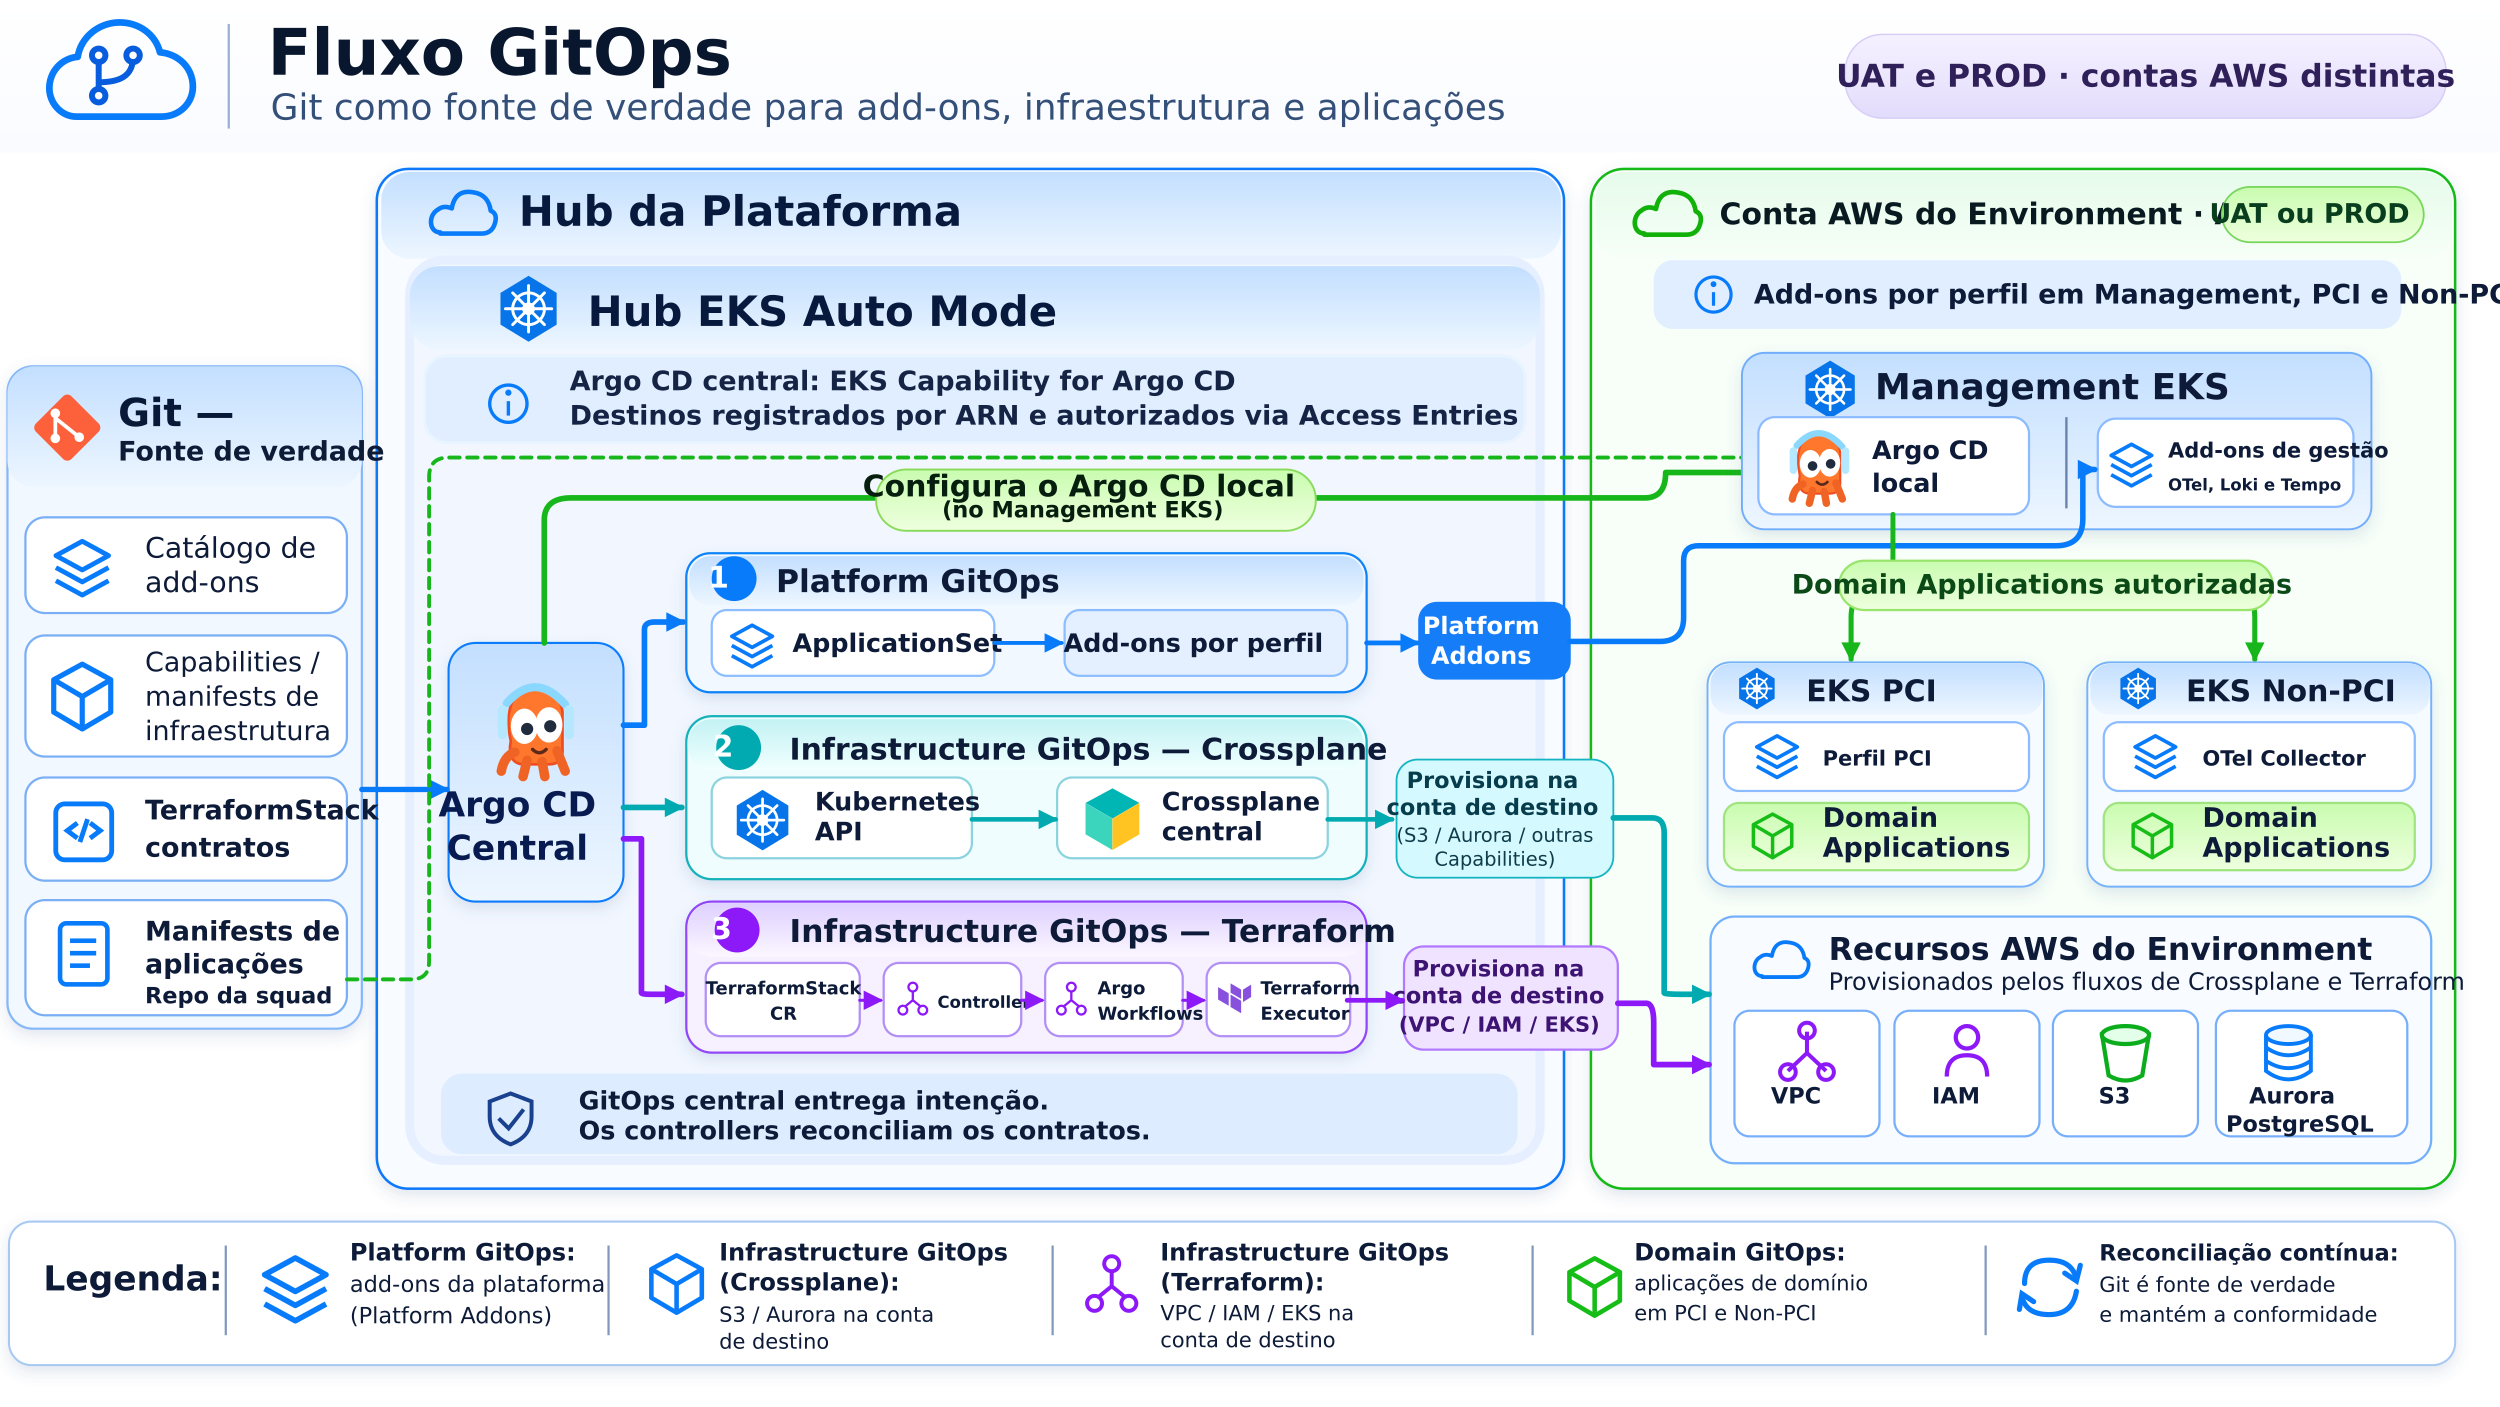
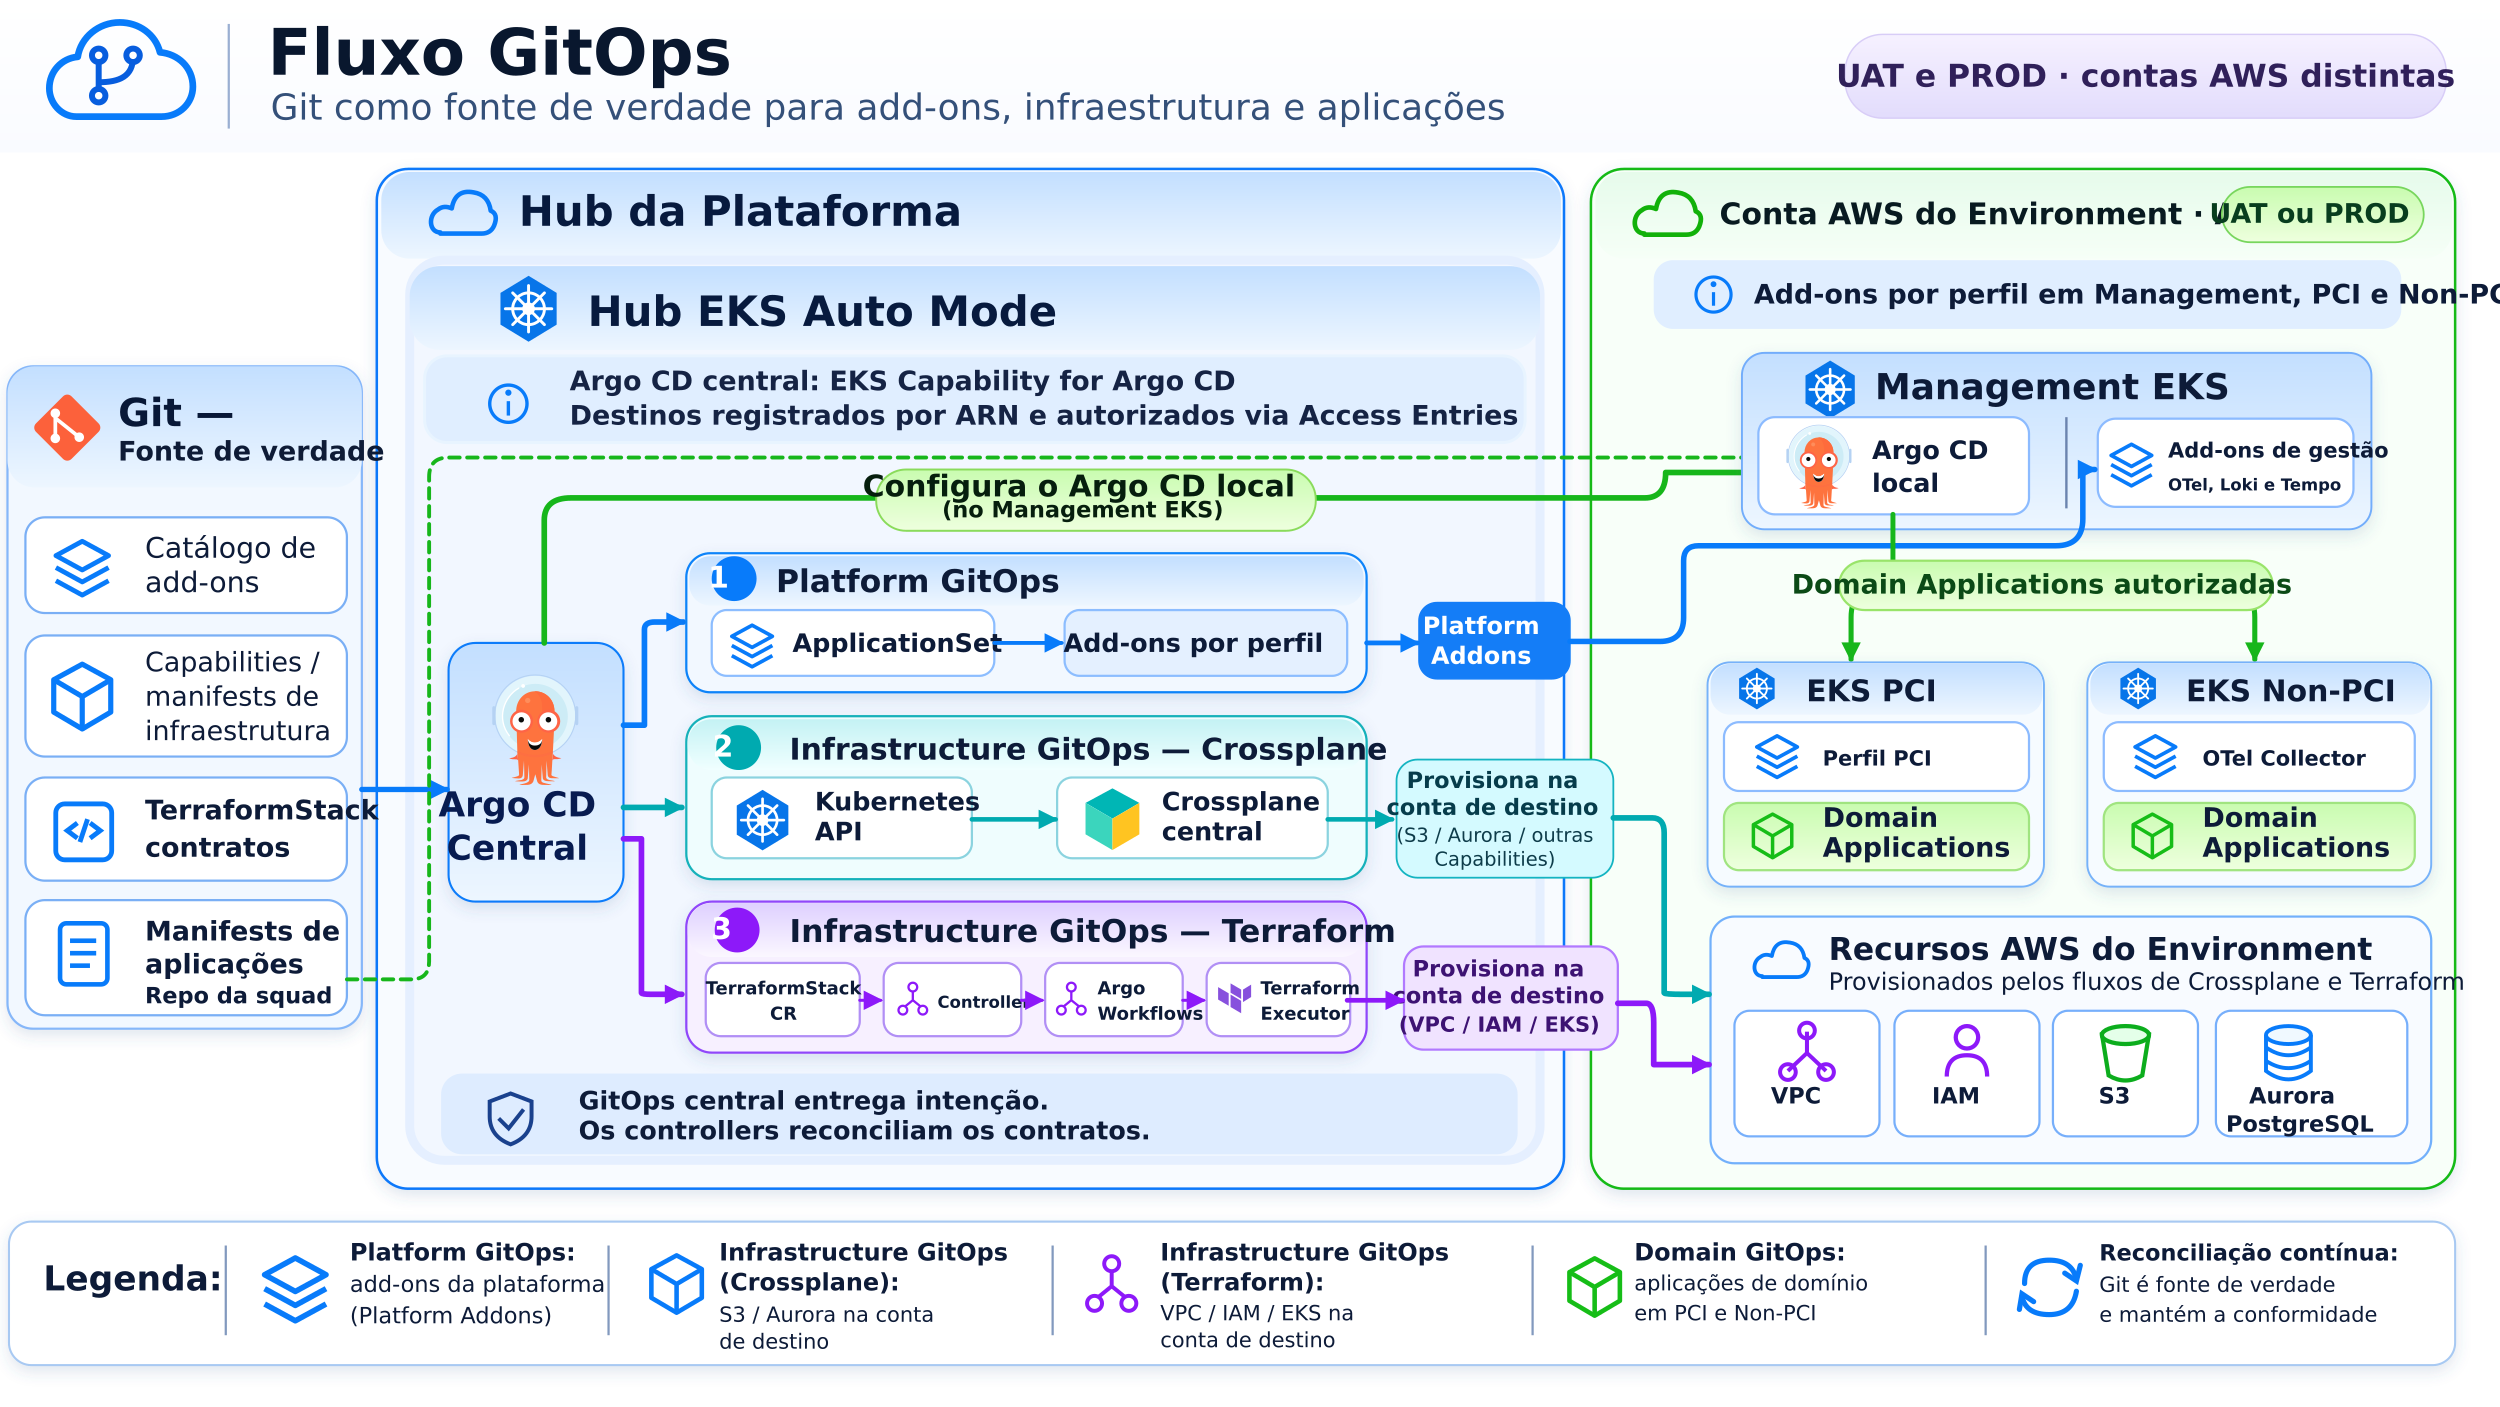
- <svg xmlns="http://www.w3.org/2000/svg" width="1672" height="941" viewBox="0 0 1672 941" font-family="Ubuntu, DejaVu Sans, sans-serif" role="img" aria-labelledby="ttl desc">
+ <svg xmlns="http://www.w3.org/2000/svg" xmlns:xlink="http://www.w3.org/1999/xlink" width="1672" height="941" viewBox="0 0 1672 941" font-family="Ubuntu, DejaVu Sans, sans-serif" role="img" aria-labelledby="ttl desc">
  <defs>
    <linearGradient id="bluebg" x2="0" y2="1">
      <stop stop-color="#d6e7ff" />
      <stop offset="1" stop-color="#f6faff" />
    </linearGradient>
    <linearGradient id="greenbg" x2="0" y2="1">
      <stop stop-color="#e6fbeb" />
      <stop offset="1" stop-color="#f6fff7" />
    </linearGradient>
    <linearGradient id="topblue" x2="0" y2="1">
      <stop stop-color="#c3dfff" />
      <stop offset="1" stop-color="#edf6ff" />
    </linearGradient>
    <linearGradient id="topteal" x2="0" y2="1">
      <stop stop-color="#c4f2f4" />
      <stop offset="1" stop-color="#f0ffff" />
    </linearGradient>
    <linearGradient id="toppurple" x2="0" y2="1">
      <stop stop-color="#ded0ff" />
      <stop offset="1" stop-color="#fbf7ff" />
    </linearGradient>
    <linearGradient id="topgreen" x2="0" y2="1">
      <stop stop-color="#c9fcb0" />
      <stop offset="1" stop-color="#eeffde" />
    </linearGradient>
    <filter id="shadow" x="-20%" y="-20%" width="150%" height="155%">
      <feDropShadow dx="0" dy="4" stdDeviation="5" flood-color="#3a6292" flood-opacity=".16" />
    </filter>
    <marker id="arrowblue" markerUnits="userSpaceOnUse" viewBox="0 0 8 8" markerWidth="13" markerHeight="13" refX="7" refY="4" orient="auto">
      <path d="M0,0 L8,4 L0,8 z" fill="#087bfa" />
    </marker>
    <marker id="arrowteal" markerUnits="userSpaceOnUse" viewBox="0 0 8 8" markerWidth="13" markerHeight="13" refX="7" refY="4" orient="auto">
      <path d="M0,0 L8,4 L0,8 z" fill="#00aab0" />
    </marker>
    <marker id="arrowpurple" markerUnits="userSpaceOnUse" viewBox="0 0 8 8" markerWidth="13" markerHeight="13" refX="7" refY="4" orient="auto">
      <path d="M0,0 L8,4 L0,8 z" fill="#8d19f9" />
    </marker>
    <marker id="arrowgreen" markerUnits="userSpaceOnUse" viewBox="0 0 8 8" markerWidth="13" markerHeight="13" refX="7" refY="4" orient="auto">
      <path d="M0,0 L8,4 L0,8 z" fill="#17b61b" />
    </marker>
    <symbol id="cloud" viewBox="0 0 64 64">
      <path d="M15 45C5 45 4 30 13 25Q18 21 25 24Q28 7 44 10Q57 12 59 26Q66 29 62 39Q59 46 51 46H15Z" fill="none" stroke="#087bfa" stroke-width="4" stroke-linejoin="round" />
    </symbol>
    <symbol id="cloudgreen" viewBox="0 0 64 64">
      <path d="M15 45C5 45 4 30 13 25Q18 21 25 24Q28 7 44 10Q57 12 59 26Q66 29 62 39Q59 46 51 46H15Z" fill="none" stroke="#12b10a" stroke-width="4" stroke-linejoin="round" />
    </symbol>
    <symbol id="kube" viewBox="0 0 60 60">
      <path d="M30 3L53 17V43L30 57L7 43V17Z" fill="#0775e9" />
      <g fill="none" stroke="#fff" stroke-width="2.4" stroke-linecap="round">
        <circle cx="30" cy="30" r="13" />
        <circle cx="30" cy="30" r="4" />
        <path d="M30 11V49 M11 30H49 M17 17L43 43 M43 17L17 43" />
      </g>
    </symbol>
    <symbol id="layers" viewBox="0 0 60 60">
      <g fill="none" stroke="#087bfa" stroke-width="4" stroke-linejoin="round">
        <path d="M8 22L30 10L52 22L30 34Z" />
        <path d="M8 32L30 44L52 32" />
        <path d="M8 43L30 55L52 43" />
      </g>
    </symbol>
    <symbol id="cube" viewBox="0 0 60 60">
      <g fill="none" stroke="#16bd17" stroke-width="4" stroke-linejoin="round">
        <path d="M30 6L52 18V43L30 56L8 43V18Z" />
        <path d="M8 18L30 31L52 18M30 31V56" />
      </g>
    </symbol>
    <symbol id="cubeblue" viewBox="0 0 60 60">
      <g fill="none" stroke="#087bfa" stroke-width="4" stroke-linejoin="round">
        <path d="M30 6L52 18V43L30 56L8 43V18Z" />
        <path d="M8 18L30 31L52 18M30 31V56" />
      </g>
    </symbol>
    <symbol id="git" viewBox="0 0 60 60">
      <rect x="9" y="9" width="42" height="42" rx="5" fill="#fc613b" transform="rotate(45 30 30)" />
      <g fill="none" stroke="#fff" stroke-width="3.1">
        <path d="M20 18V39M20 22L40 38" />
      </g>
      <g fill="#fff">
        <circle cx="20" cy="18" r="4" />
        <circle cx="20" cy="39" r="4" />
        <circle cx="40" cy="38" r="4" />
      </g>
    </symbol>
    <symbol id="code" viewBox="0 0 60 60">
      <rect x="8" y="9" width="44" height="44" rx="7" fill="none" stroke="#087bfa" stroke-width="3.8" />
      <path d="M25 24L17 30L25 36M35 24L43 30L35 36M33 21L27 39" stroke="#087bfa" stroke-width="3.8" fill="none" />
    </symbol>
    <symbol id="doc" viewBox="0 0 60 60">
      <rect x="11" y="6" width="38" height="49" rx="5" stroke="#087bfa" stroke-width="3.7" fill="none" />
      <path d="M19 20H40M19 30H40M19 40H35" stroke="#087bfa" stroke-width="3.7" />
    </symbol>
-     <symbol id="octo" viewBox="0 0 66 77">
-       <path d="M15 47Q12 33 14 25Q17 8 33 8Q50 8 53 25V52Q54 64 43 64H23Q12 62 15 47Z" fill="#ff772c" stroke="#ef4c22" stroke-width="2" />
-       <path d="M18 55Q10 58 8 69M27 61L24 73M38 62L40 73M49 54L55 69" fill="none" stroke="#ef6424" stroke-width="7" stroke-linecap="round" />
-       <ellipse cx="25" cy="36" rx="10" ry="13" fill="#fff" />
-       <ellipse cx="43" cy="35" rx="10" ry="13" fill="#fff" />
-       <circle cx="27" cy="38" r="4.5" fill="#202b3d" />
-       <circle cx="44" cy="36" r="4.5" fill="#202b3d" />
-       <path d="M31 53Q36 58 41 53" fill="none" stroke="#5b281c" stroke-width="2.5" stroke-linecap="round" />
-       <path d="M12 19Q33 -5 55 20" fill="none" stroke="#8bd8ff" stroke-width="6" stroke-linecap="round" />
-       <path d="M9 24V42M58 24V42" stroke="#b5e8ff" stroke-width="7" stroke-linecap="round" />
+     <symbol id="octo" viewBox="0 0 581 747" fill="none">
+       <path id="a" fill="#fff" d="M336.76 437.61c0 28.31-18.83 43.36-49.29 43.36-30.45 0-47.2-17.84-47.2-43.36 0 0 16.75 23.65 47.2 23.65 30.46 0 49.3-23.65 49.3-23.65Z" />
+       <path fill="#E2F5FC" d="M290.5 547.98c148.47 0 268.84-120.45 268.84-269.04 0-148.58-120.37-269.03-268.84-269.03-148.47 0-268.84 120.45-268.84 269.03 0 148.59 120.37 269.04 268.84 269.04Z" />
+       <path fill="#CDECF6" d="M290.5 504.04c121.36 0 219.74-98.45 219.74-219.9S411.86 64.24 290.5 64.24c-121.36 0-219.74 98.45-219.74 219.9s98.38 219.9 219.74 219.9Z" />
+       <path fill="#fff" d="M208.31 91.51a12.98 12.98 0 1 0 0-25.96 12.98 12.98 0 0 0 0 25.96Zm-96.57 325.82a4.5 4.5 0 1 0 7.08-5.54c-87.8-112.21-37.15-257.65 62.5-314.74a4.5 4.5 0 0 0-4.47-7.8C73.23 148.6 20.03 300.12 111.74 417.33Z" />
+       <path fill="#B5D2F3" d="M19.26 225.54a3.5 3.5 0 1 0-7 0h7Zm-7 105.38a3.5 3.5 0 1 0 7 0h-7Zm555.07-105.88a3.5 3.5 0 1 0-7 0h7Zm-7 105.38a3.5 3.5 0 1 0 7 0h-7ZM289.79 555.97c153.28 0 277.54-124.35 277.54-277.73h-7c0 149.52-121.13 270.73-270.54 270.73v7Zm277.54-277.73C567.33 124.84 443.07.5 289.79.5v7c149.41 0 270.54 121.21 270.54 270.74h7ZM289.79.5C136.51.5 12.26 124.85 12.26 278.24h7C19.26 128.7 140.38 7.5 289.79 7.5v-7ZM12.26 278.24c0 153.38 124.25 277.73 277.53 277.73v-7c-149.4 0-270.53-121.2-270.53-270.73h-7Zm0-52.7v105.38h7V225.54h-7Zm548.07-.5v105.38h7V225.04h-7Z" />
+       <path fill="#B5D2F3" d="M21.66 225.73a10.84 10.84 0 1 0-21.66 0v106.43a10.84 10.84 0 1 0 21.66 0V225.73Zm559.34 0a10.84 10.84 0 1 0-21.66 0v106.43a10.84 10.84 0 1 0 21.66 0V225.73Z" />
+       <path fill="#FE733E" d="M171.17 687.76c12.53-5.1 9.98-10.2 9.98-12.74l-6.1-92.55-5.37-46.3-8.12-289.07c0-68.6 50.73-132.72 127.3-132.72s130.76 61.71 130.88 132.77c-2.2 137.24-5.9 189.47-11.07 288.02-.63 13.47-2.38 33.86-2.96 46.32-2.88 61.66-6.14 91.87-6.14 93.53 0 2.55-2.54 7.64 9.98 12.74 12.52 5.1 41.46 11.71 41.46 13.33 0 1.6-48.89 0-48.89 0-28.02 0-28.02-20.98-28.02-26.07 0-5.1-7.64-92.6-7.64-92.6l-2.55 112.99c0 5.1 2.55 12.74 20.38 17.84 0 0 38.91 5.89 38.91 8.01 0 2.13-46.55 0-46.55 0-35.45 0-35.45-20.75-35.45-20.75l-7.64-92.6S331 700.5 331 713.24c0 9.99 1.73 17.63 29.54 22.73 13.43 3.73 40.54 8.35 40.54 10.2 0 1.85-61.86 0-61.86 0-33.11-2.55-36.24-25.5-36.24-25.5l-12.55-46.14-12.5 46.15s-5.09 22.94-38.2 25.49c0 0-56.17 1.85-56.17 0s22.5-5.99 36.81-10.2c19.36-5.69 29.55-12.74 29.55-22.73 0-12.74-2.55-105.35-2.55-105.35l-7.64 92.6s0 22.74-35.45 22.74c0 0-50.5.15-50.5-1.98 0-2.12 42.64-8 42.64-8 17.83-5.1 20.38-12.75 20.38-17.85l-2.55-113s-7.64 87.5-7.64 92.6c0 5.1 0 28.05-28.02 28.05 0 0-47.13-2.33-47.13-3.95 0-1.6 27.18-6.25 39.7-11.35Z" />
+       <path fill="#FE6446" d="M169.68 536.16s-5.23 12.8-17.05 19.7c-11.81 6.9-25.51 9.14-38.4 10.84 0 0 17.72 8.87 39.39 6.9 13.58-1.1 19.28 2.36 21.42 8.87l-5.36-46.3Zm238.99-.99s7.63 12.8 19.45 19.7c11.82 6.9 25.51 9.15 38.4 10.85 0 0-17.72 8.87-39.38 6.9-13.58-1.1-19.29 2.35-21.43 8.87l2.96-46.32Z" />
+       <path fill="#FE6446" d="m408.81 533 .99-16.02c-62.56 29.54-120.7 26.43-120.7 26.43s-58.49 2.45-119.92-26.57l.4 15.57s43.82 26.94 119.52 26.94c75.7 0 119.71-26.35 119.71-26.35Z" opacity=".3" />
+       <path fill="#FEA777" d="M238.78 194.25a17.84 17.84 0 1 0-.01-35.67 17.84 17.84 0 0 0 .01 35.67Z" opacity=".5" />
+       <path fill="#FE6B3C" d="M419.5 249.06s1.88-22.34-7.88-48.94c-26.77-73.01-92.56-87.71-128.02-85.64 0 0 50.28 23.76 52.61 99.8 1.06 33.72 1.06 34.78 1.06 34.78h82.23Z" />
+       <use xlink:href="#a" />
+       <use xlink:href="#a" />
+       <path fill="#fff" d="M336.76 437.61c0 28.31-11.39 72.92-49.29 72.92s-47.2-47.4-47.2-72.92c0 0 0 43.36 47.2 43.36 51.62 0 49.3-43.36 49.3-43.36Z" />
+       <path fill="#070909" d="M336.76 437.61c0 28.31-11.39 72.92-49.29 72.92s-47.2-47.4-47.2-72.92c0 0 0 43.36 47.2 43.36 51.62 0 49.3-43.36 49.3-43.36Z" />
+       <path fill="#FE6446" d="M197.93 394.25a77.82 77.82 0 0 0 77.8-77.85c0-43-34.83-77.85-77.8-77.85a77.82 77.82 0 0 0-77.8 77.85c0 43 34.84 77.85 77.8 77.85Z" />
+       <path fill="#fff" d="M197.73 378.32a60.94 60.94 0 0 0 60.92-60.96 60.94 60.94 0 0 0-60.92-60.97 60.94 60.94 0 0 0-60.92 60.97 60.94 60.94 0 0 0 60.92 60.96Z" />
+       <path fill="#090B0B" d="M195.96 325.27a18.72 18.72 0 1 0-.01-37.44 18.72 18.72 0 0 0 .01 37.44Z" />
+       <path fill="#FE6446" d="M381.1 394.25a77.82 77.82 0 0 0 77.79-77.85c0-43-34.83-77.85-77.8-77.85a77.82 77.82 0 0 0-77.79 77.85c0 43 34.83 77.85 77.8 77.85Z" />
+       <path fill="#fff" d="M378 378.21a60.94 60.94 0 0 0 60.93-60.96A60.94 60.94 0 0 0 378 256.29a60.94 60.94 0 0 0-60.92 60.96A60.94 60.94 0 0 0 378 378.21Z" />
+       <path fill="#090B0B" d="M379.13 325.27a18.72 18.72 0 1 0-.02-37.44 18.72 18.72 0 0 0 .01 37.44Z" />
    </symbol>
    <symbol id="cross" viewBox="0 0 60 60">
      <path d="M30 3L54 16L30 30L6 16Z" fill="#00b6b5" />
      <path d="M6 16L30 30V58L6 44Z" fill="#3bd5bd" />
      <path d="M54 16L30 30V58L54 44Z" fill="#ffc421" />
    </symbol>
    <symbol id="terra" viewBox="0 0 60 60">
      <path fill="#8750dd" d="M4 10L21 20V40L4 30ZM24 22L41 32V52L24 42ZM24 4L41 14V29L24 19ZM44 14L57 6V26L44 34Z" />
    </symbol>
    <symbol id="workflow" viewBox="0 0 60 60">
      <g fill="none" stroke="#8d19f9" stroke-width="3.7">
        <path d="M30 13V31L14 44M30 31L46 44" />
        <circle cx="30" cy="10" r="7" fill="#fff" />
        <circle cx="14" cy="47" r="7" fill="#fff" />
        <circle cx="46" cy="47" r="7" fill="#fff" />
      </g>
    </symbol>
    <symbol id="net" viewBox="0 0 60 60">
      <g fill="none" stroke="#8d19f9" stroke-width="3.6">
        <path d="M30 12V31L13 47M30 31L47 47" />
        <circle cx="30" cy="11" r="7" />
        <circle cx="13" cy="48" r="7" />
        <circle cx="47" cy="48" r="7" />
      </g>
    </symbol>
    <symbol id="iam" viewBox="0 0 60 60">
      <g fill="none" stroke="#8d19f9" stroke-width="3.8">
        <circle cx="30" cy="17" r="10" />
        <path d="M12 52Q12 33 30 33Q48 33 48 52" />
      </g>
    </symbol>
    <symbol id="bucket" viewBox="0 0 60 60">
      <path d="M9 14Q30 4 51 14L45 51Q30 60 15 51Z" fill="none" stroke="#0cad1d" stroke-width="3.8" />
      <ellipse cx="30" cy="15" rx="21" ry="8" fill="#e4ffe9" stroke="#0cad1d" stroke-width="3.8" />
    </symbol>
    <symbol id="db" viewBox="0 0 60 60">
      <g fill="none" stroke="#087bfa" stroke-width="3.5">
        <path d="M10 15V47Q30 62 50 47V15" />
        <ellipse cx="30" cy="15" rx="20" ry="8" fill="#f0f9ff" />
        <path d="M10 26Q30 40 50 26M10 38Q30 51 50 38" />
      </g>
    </symbol>
    <symbol id="shield" viewBox="0 0 60 60">
      <path d="M30 5L51 13V28Q51 48 30 56Q9 48 9 28V13Z" fill="none" stroke="#1a418d" stroke-width="4" />
      <path d="M18 30L28 40L43 21" fill="none" stroke="#1a418d" stroke-width="4" />
    </symbol>
    <symbol id="sync" viewBox="0 0 60 60">
      <g fill="none" stroke="#087bfa" stroke-width="4" stroke-linecap="round">
        <path d="M11 27Q11 9 30 9Q48 9 51 24M51 33Q48 51 30 51Q12 51 9 37" />
        <path d="M42 19L51 25L54 13M18 41L9 35L7 47" />
      </g>
    </symbol>
    <symbol id="info" viewBox="0 0 60 60">
      <circle cx="30" cy="30" r="22" fill="none" stroke="#087bfa" stroke-width="4" />
      <path d="M30 27V44" stroke="#087bfa" stroke-width="4" />
      <circle cx="30" cy="17" r="3.7" fill="#087bfa" />
    </symbol>
  </defs>
  <rect x="0" y="0" width="1672" height="941" rx="0" fill="#fff" stroke="none" stroke-width="0" />
  <g font-family="Ubuntu, DejaVu Sans, sans-serif">
    <defs>
      <linearGradient id="flow-header-bg" x2="0" y2="1">
        <stop stop-color="#ffffff" />
        <stop offset="1" stop-color="#f9fbff" />
      </linearGradient>
      <linearGradient id="flow-header-badge" x2="0" y2="1">
        <stop stop-color="#f6f1ff" />
        <stop offset="1" stop-color="#e2dcfc" />
      </linearGradient>
    </defs>
    <rect width="1672" height="102" fill="url(#flow-header-bg)" />
    <path d="M51 78c-10 0-18-9-18-19 0-11 8-20 19-21 2-13 14-23 28-23 13 0 24 8 27 20 12 1 22 10 22 23 0 11-9 20-21 20H51z" fill="none" stroke="#087bfa" stroke-width="4.5" stroke-linecap="round" stroke-linejoin="round" />
    <path d="M66 37v27m0-9c14 0 23-4 23-17" fill="none" stroke="#075dde" stroke-width="4" />
    <g fill="#fff" stroke="#075dde" stroke-width="4">
      <circle cx="66" cy="37" r="4.5" />
      <circle cx="66" cy="64" r="4.5" />
      <circle cx="89" cy="37" r="4.5" />
    </g>
    <path d="M153 16v70" stroke="#9aafd2" stroke-width="1.5" />
    <text x="179" y="50" font-size="43" font-weight="800" fill="#09172e">Fluxo GitOps</text>
    <text x="181" y="80" font-size="24" fill="#345079">Git como fonte de verdade para add-ons, infraestrutura e aplicações</text>
    <rect x="1234" y="23" width="402" height="56" rx="25" fill="url(#flow-header-badge)" stroke="#d8cdf7" />
    <text x="1435" y="58" font-size="21" font-weight="700" text-anchor="middle" fill="#30205a">UAT e PROD · contas AWS distintas</text>
  </g>
  <rect x="252" y="113" width="794" height="682" rx="21" fill="#f8fbff" stroke="#0b78fa" stroke-width="1.7" filter="url(#shadow)" />
  <rect x="1064" y="113" width="578" height="682" rx="22" fill="#f8fff9" stroke="#14ba18" stroke-width="1.7" filter="url(#shadow)" />
  <rect x="255" y="115" width="789" height="58" rx="19" fill="url(#topblue)" stroke="none" stroke-width="0" />
  <rect x="1067" y="115" width="573" height="58" rx="19" fill="url(#greenbg)" stroke="none" stroke-width="0" />
  <use href="#cloud" x="281" y="121" width="53" height="49" />
  <text x="347" y="151" font-size="28" font-weight="800" fill="#071a3e" text-anchor="start" xml:space="preserve">
    <tspan x="347" dy="0">Hub da Plataforma</tspan>
  </text>
  <use href="#cloudgreen" x="1087" y="121" width="52" height="50" />
  <text x="1150" y="150" font-size="20" font-weight="800" fill="#081a20" text-anchor="start" xml:space="preserve">
    <tspan x="1150" dy="0">Conta AWS do Environment · Alvo</tspan>
  </text>
  <rect x="1486" y="125" width="135" height="37" rx="19" fill="url(#topgreen)" stroke="#78d65d" stroke-width="1.2" />
  <text x="1554" y="149" font-size="18" font-weight="800" fill="#083d1e" text-anchor="middle" xml:space="preserve">
    <tspan x="1554" dy="0">UAT ou PROD</tspan>
  </text>
  <rect x="274" y="174" width="756" height="602" rx="23" fill="#f2f7ff" stroke="#e5efff" stroke-width="6" />
  <rect x="274" y="178" width="756" height="56" rx="20" fill="url(#topblue)" stroke="none" stroke-width="0" />
  <use href="#kube" x="326" y="182" width="55" height="49" />
  <text x="393" y="218" font-size="28" font-weight="800" fill="#071a3e" text-anchor="start" xml:space="preserve">
    <tspan x="393" dy="0">Hub EKS Auto Mode</tspan>
  </text>
  <rect x="284" y="238" width="736" height="58" rx="15" fill="#e0eeff" stroke="#e8f4ff" stroke-width="2" />
  <use href="#info" x="323" y="253" width="34" height="34" />
  <text x="381" y="261" font-size="18" font-weight="690" fill="#152344" text-anchor="start" xml:space="preserve">
    <tspan x="381" dy="0">Argo CD central: EKS Capability for Argo CD</tspan>
  </text>
  <text x="381" y="284" font-size="18" font-weight="550" fill="#152344" text-anchor="start" xml:space="preserve">
    <tspan x="381" dy="0">Destinos registrados por ARN e autorizados via Access Entries</tspan>
  </text>
  <rect x="5" y="245" width="237" height="443" rx="17" fill="#f2f8ff" stroke="#86b7f9" stroke-width="1.5" filter="url(#shadow)" />
  <rect x="5" y="245" width="237" height="81" rx="18" fill="url(#topblue)" stroke="none" stroke-width="1.5" />
  <use href="#git" x="20" y="262" width="50" height="48" />
  <text x="79" y="285" font-size="26" font-weight="800" fill="#081837" text-anchor="start" xml:space="preserve">
    <tspan x="79" dy="0">Git —</tspan>
  </text>
  <text x="79" y="308" font-size="18" font-weight="770" fill="#0e1b36" text-anchor="start" xml:space="preserve">
    <tspan x="79" dy="0">Fonte de verdade</tspan>
  </text>
  <rect x="17" y="346" width="215" height="64" rx="13" fill="#fff" stroke="#7aaff5" stroke-width="1.5" />
  <use href="#layers" x="29" y="354" width="52" height="48" />
  <text x="97" y="373" font-size="19" font-weight="540" fill="#0d1b38" text-anchor="start" xml:space="preserve">
    <tspan x="97" dy="0">Catálogo de</tspan>
  </text>
  <text x="97" y="396" font-size="19" font-weight="540" fill="#0d1b38" text-anchor="start" xml:space="preserve">
    <tspan x="97" dy="0">add-ons</tspan>
  </text>
  <rect x="17" y="425" width="215" height="81" rx="13" fill="#fff" stroke="#7aaff5" stroke-width="1.5" />
  <use href="#cubeblue" x="29" y="437" width="52" height="56" />
  <text x="97" y="449" font-size="18" font-weight="540" fill="#0d1b38" text-anchor="start" xml:space="preserve">
    <tspan x="97" dy="0">Capabilities /</tspan>
  </text>
  <text x="97" y="472" font-size="18" font-weight="540" fill="#0d1b38" text-anchor="start" xml:space="preserve">
    <tspan x="97" dy="0">manifests de</tspan>
  </text>
  <text x="97" y="495" font-size="18" font-weight="540" fill="#0d1b38" text-anchor="start" xml:space="preserve">
    <tspan x="97" dy="0">infraestrutura</tspan>
  </text>
  <rect x="17" y="520" width="215" height="69" rx="13" fill="#fff" stroke="#7aaff5" stroke-width="1.5" />
  <use href="#code" x="30" y="530" width="52" height="51" />
  <text x="97" y="548" font-size="18" font-weight="550" fill="#0d1b38" text-anchor="start" xml:space="preserve">
    <tspan x="97" dy="0">TerraformStack</tspan>
  </text>
  <text x="97" y="573" font-size="18" font-weight="550" fill="#0d1b38" text-anchor="start" xml:space="preserve">
    <tspan x="97" dy="0">contratos</tspan>
  </text>
  <rect x="17" y="602" width="215" height="77" rx="13" fill="#fff" stroke="#7aaff5" stroke-width="1.5" />
  <use href="#doc" x="31" y="610" width="50" height="55" />
  <text x="97" y="629" font-size="18" font-weight="550" fill="#0d1b38" text-anchor="start" xml:space="preserve">
    <tspan x="97" dy="0">Manifests de</tspan>
  </text>
  <text x="97" y="651" font-size="18" font-weight="550" fill="#0d1b38" text-anchor="start" xml:space="preserve">
    <tspan x="97" dy="0">aplicações</tspan>
  </text>
  <text x="97" y="671" font-size="15" font-weight="550" fill="#0d1b38">Repo da squad</text>
  <rect x="300" y="430" width="117" height="173" rx="18" fill="url(#topblue)" stroke="#087bfa" stroke-width="1.4" filter="url(#shadow)" />
  <use href="#octo" x="328" y="451" width="60" height="74" />
  <text x="358" y="546" font-size="23" font-weight="800" fill="#071b50" text-anchor="middle" xml:space="preserve">
    <tspan x="358" dy="0">Argo CD</tspan>
  </text>
  <text x="358" y="575" font-size="23" font-weight="800" fill="#071b50" text-anchor="middle" xml:space="preserve">
    <tspan x="358" dy="0">Central</tspan>
  </text>
  <path d="M242 528H299" fill="none" stroke="#087bfa" stroke-width="3.6" stroke-linecap="round" stroke-linejoin="round" marker-end="url(#arrowblue)" />
  <path d="M417 485H431V421Q431 416 438 416H457" fill="none" stroke="#087bfa" stroke-width="3.8" stroke-linecap="round" stroke-linejoin="round" marker-end="url(#arrowblue)" />
  <path d="M417 540H456" fill="none" stroke="#00aab0" stroke-width="3.8" stroke-linecap="round" stroke-linejoin="round" marker-end="url(#arrowteal)" />
  <path d="M417 561H429V664Q429 665 436 665H456" fill="none" stroke="#8d19f9" stroke-width="3.8" stroke-linecap="round" stroke-linejoin="round" marker-end="url(#arrowpurple)" />
  <path d="M232 655H275Q287 655 287 643V319Q287 306 300 306H1176" fill="none" stroke="#17b61b" stroke-width="2.6" stroke-dasharray="7 5" stroke-linecap="round" stroke-linejoin="round" marker-end="url(#arrowgreen)" />
  <path d="M364 430V348Q364 333 382 333H1100Q1114 333 1114 316H1176" fill="none" stroke="#17b61b" stroke-width="3.8" stroke-linecap="round" stroke-linejoin="round" marker-end="url(#arrowgreen)" />
  <rect x="586" y="314" width="294" height="41" rx="20" fill="url(#topgreen)" stroke="#8adb5b" stroke-width="1.3" />
  <text x="732" y="332" font-size="20" font-weight="790" fill="#061e0d" text-anchor="middle" xml:space="preserve">
    <tspan x="732" dy="0">Configura o Argo CD local</tspan>
  </text>
  <text x="732" y="346" font-size="15" font-weight="590" fill="#061e0d" text-anchor="middle" xml:space="preserve">
    <tspan x="732" dy="0">(no Management EKS)</tspan>
  </text>
  <rect x="459" y="370" width="455" height="93" rx="16" fill="#f2f8ff" stroke="#0d83f9" stroke-width="1.5" filter="url(#shadow)" />
  <rect x="461" y="372" width="451" height="33" rx="14" fill="url(#topblue)" stroke="none" stroke-width="1.5" />
  <circle cx="491" cy="387" r="15" fill="#087bfa" />
  <text x="491" y="393" font-size="20" font-weight="780" fill="#fff" text-anchor="middle" xml:space="preserve">
    <tspan x="491" dy="0">1</tspan>
  </text>
  <text x="519" y="396" font-size="21" font-weight="800" fill="#0d1b38" text-anchor="start" xml:space="preserve">
    <tspan x="519" dy="0">Platform GitOps</tspan>
  </text>
  <rect x="476" y="408" width="189" height="44" rx="10" fill="#fff" stroke="#8cbdff" stroke-width="1.5" />
  <use href="#layers" x="484" y="412" width="38" height="37" />
  <text x="530" y="436" font-size="17" font-weight="660" fill="#0d1b38" text-anchor="start" xml:space="preserve">
    <tspan x="530" dy="0">ApplicationSet</tspan>
  </text>
  <rect x="712" y="408" width="189" height="44" rx="10" fill="#e4f0ff" stroke="#8cbdff" stroke-width="1.5" />
  <text x="807" y="436" font-size="17" font-weight="680" fill="#0d1b38" text-anchor="middle" xml:space="preserve">
    <tspan x="807" dy="0">Add-ons por perfil</tspan>
  </text>
  <path d="M665 430H710" fill="none" stroke="#087bfa" stroke-width="2.6" stroke-linecap="round" stroke-linejoin="round" marker-end="url(#arrowblue)" />
  <rect x="949" y="403" width="101" height="51" rx="12" fill="#147df7" stroke="#147df7" stroke-width="1" />
  <text x="999" y="424" font-size="16" font-weight="750" fill="#fff" text-anchor="middle" xml:space="preserve">
    <tspan x="999" dy="0">Platform</tspan>
  </text>
  <text x="999" y="444" font-size="16" font-weight="750" fill="#fff" text-anchor="middle" xml:space="preserve">
    <tspan x="999" dy="0">Addons</tspan>
  </text>
  <path d="M914 430H948" fill="none" stroke="#087bfa" stroke-width="3.2" stroke-linecap="round" stroke-linejoin="round" marker-end="url(#arrowblue)" />
  <rect x="459" y="479" width="455" height="109" rx="17" fill="#effdfe" stroke="#14b1ba" stroke-width="1.5" filter="url(#shadow)" />
  <rect x="460" y="481" width="452" height="34" rx="16" fill="url(#topteal)" stroke="none" stroke-width="1.5" />
  <circle cx="494" cy="500" r="15" fill="#00aab0" />
  <text x="494" y="506" font-size="20" font-weight="780" fill="#fff" text-anchor="middle" xml:space="preserve">
    <tspan x="494" dy="0">2</tspan>
  </text>
  <text x="528" y="508" font-size="20" font-weight="750" fill="#0d1b38" text-anchor="start" xml:space="preserve">
    <tspan x="528" dy="0">Infrastructure GitOps — Crossplane</tspan>
  </text>
  <rect x="476" y="520" width="174" height="54" rx="10" fill="#fff" stroke="#8bd3df" stroke-width="1.5" />
  <use href="#kube" x="485" y="526" width="50" height="45" />
  <text x="545" y="542" font-size="17" font-weight="600" fill="#0d1b38" text-anchor="start" xml:space="preserve">
    <tspan x="545" dy="0">Kubernetes</tspan>
  </text>
  <text x="545" y="562" font-size="17" font-weight="600" fill="#0d1b38" text-anchor="start" xml:space="preserve">
    <tspan x="545" dy="0">API</tspan>
  </text>
  <rect x="707" y="520" width="181" height="54" rx="10" fill="#fff" stroke="#8bd3df" stroke-width="1.5" />
  <use href="#cross" x="720" y="525" width="48" height="45" />
  <text x="777" y="542" font-size="17" font-weight="620" fill="#0d1b38" text-anchor="start" xml:space="preserve">
    <tspan x="777" dy="0">Crossplane</tspan>
  </text>
  <text x="777" y="562" font-size="17" font-weight="620" fill="#0d1b38" text-anchor="start" xml:space="preserve">
    <tspan x="777" dy="0">central</tspan>
  </text>
  <path d="M650 548H706" fill="none" stroke="#00aab0" stroke-width="3.1" stroke-linecap="round" stroke-linejoin="round" marker-end="url(#arrowteal)" />
  <path d="M888 548H931" fill="none" stroke="#00aab0" stroke-width="3.1" stroke-linecap="round" stroke-linejoin="round" marker-end="url(#arrowteal)" />
  <rect x="934" y="508" width="145" height="79" rx="14" fill="#d4faff" stroke="#14b4c1" stroke-width="1.2" />
  <text x="1006" y="527" font-size="15" font-weight="690" fill="#063c4b" text-anchor="middle" xml:space="preserve">
    <tspan x="1006" dy="0">Provisiona na</tspan>
  </text>
  <text x="1006" y="545" font-size="15" font-weight="690" fill="#063c4b" text-anchor="middle" xml:space="preserve">
    <tspan x="1006" dy="0">conta de destino</tspan>
  </text>
  <text x="1006" y="563" font-size="13" font-weight="540" fill="#0e3c4a" text-anchor="middle" xml:space="preserve">
    <tspan x="1006" dy="0">(S3 / Aurora / outras</tspan>
  </text>
  <text x="1006" y="579" font-size="13" font-weight="540" fill="#0e3c4a" text-anchor="middle" xml:space="preserve">
    <tspan x="1006" dy="0">Capabilities)</tspan>
  </text>
  <rect x="459" y="603" width="455" height="101" rx="17" fill="#f7f0ff" stroke="#9047fa" stroke-width="1.5" filter="url(#shadow)" />
  <rect x="460" y="604" width="453" height="36" rx="16" fill="url(#toppurple)" stroke="none" stroke-width="1.5" />
  <circle cx="493" cy="622" r="15" fill="#8d19f9" />
  <text x="493" y="628" font-size="20" font-weight="780" fill="#fff" text-anchor="middle" xml:space="preserve">
    <tspan x="493" dy="0">3</tspan>
  </text>
  <text x="528" y="630" font-size="21" font-weight="760" fill="#0d1b38" text-anchor="start" xml:space="preserve">
    <tspan x="528" dy="0">Infrastructure GitOps — Terraform</tspan>
  </text>
  <rect x="472" y="644" width="103" height="49" rx="10" fill="#fff" stroke="#b18ff5" stroke-width="1.5" />
  <text x="524" y="665" font-size="12" font-weight="670" fill="#0d1b38" text-anchor="middle">TerraformStack</text>
  <text x="524" y="682" font-size="12" font-weight="670" fill="#0d1b38" text-anchor="middle">CR</text>
  <rect x="591" y="644" width="92" height="49" rx="10" fill="#fff" stroke="#b18ff5" stroke-width="1.5" />
  <use href="#workflow" x="598" y="655" width="25" height="27" />
  <text x="627" y="674" font-size="11" font-weight="680" fill="#0d1b38">Controller</text>
  <rect x="699" y="644" width="92" height="49" rx="10" fill="#fff" stroke="#b18ff5" stroke-width="1.5" />
  <use href="#workflow" x="704" y="655" width="25" height="27" />
  <text x="734" y="665" font-size="12" font-weight="680" fill="#0d1b38">Argo</text>
  <text x="734" y="682" font-size="12" font-weight="680" fill="#0d1b38">Workflows</text>
  <rect x="807" y="644" width="96" height="49" rx="10" fill="#fff" stroke="#b18ff5" stroke-width="1.5" />
  <use href="#terra" x="813" y="655" width="25" height="27" />
  <text x="843" y="665" font-size="12" font-weight="680" fill="#0d1b38">Terraform</text>
  <text x="843" y="682" font-size="12" font-weight="680" fill="#0d1b38">Executor</text>
  <path d="M575 669H589" fill="none" stroke="#8d19f9" stroke-width="2" stroke-linecap="round" marker-end="url(#arrowpurple)" />
  <path d="M683 669H697" fill="none" stroke="#8d19f9" stroke-width="2" stroke-linecap="round" marker-end="url(#arrowpurple)" />
  <path d="M791 669H805" fill="none" stroke="#8d19f9" stroke-width="2" stroke-linecap="round" marker-end="url(#arrowpurple)" />
  <rect x="939" y="633" width="143" height="69" rx="13" fill="#f0e3ff" stroke="#b179ff" stroke-width="1.5" />
  <text x="1010" y="653" font-size="15" font-weight="730" fill="#3d1373" text-anchor="middle" xml:space="preserve">
    <tspan x="1010" dy="0">Provisiona na</tspan>
  </text>
  <text x="1010" y="671" font-size="15" font-weight="700" fill="#3d1373" text-anchor="middle" xml:space="preserve">
    <tspan x="1010" dy="0">conta de destino</tspan>
  </text>
  <text x="1010" y="690" font-size="14" font-weight="590" fill="#3d1373" text-anchor="middle" xml:space="preserve">
    <tspan x="1010" dy="0">(VPC / IAM / EKS)</tspan>
  </text>
  <path d="M901 669H938" fill="none" stroke="#8d19f9" stroke-width="3.2" stroke-linecap="round" stroke-linejoin="round" marker-end="url(#arrowpurple)" />
  <rect x="295" y="718" width="720" height="54" rx="14" fill="#deecff" stroke="none" stroke-width="0" />
  <use href="#shield" x="320" y="728" width="43" height="40" />
  <text x="387" y="742" font-size="17" font-weight="570" fill="#0d1b38" text-anchor="start" xml:space="preserve">
    <tspan x="387" dy="0">GitOps central entrega intenção.</tspan>
  </text>
  <text x="387" y="762" font-size="17" font-weight="570" fill="#0d1b38" text-anchor="start" xml:space="preserve">
    <tspan x="387" dy="0">Os controllers reconciliam os contratos.</tspan>
  </text>
  <rect x="1106" y="174" width="500" height="46" rx="13" fill="#e0eeff" stroke="none" stroke-width="0" />
  <use href="#info" x="1130" y="181" width="32" height="32" />
  <text x="1173" y="203" font-size="18" font-weight="580" fill="#0d1b38" text-anchor="start" xml:space="preserve">
    <tspan x="1173" dy="0">Add-ons por perfil em Management, PCI e Non-PCI</tspan>
  </text>
  <rect x="1165" y="236" width="421" height="118" rx="15" fill="url(#topblue)" stroke="#72adfb" stroke-width="1.3" filter="url(#shadow)" />
  <use href="#kube" x="1202" y="239" width="44" height="43" />
  <text x="1254" y="267" font-size="24" font-weight="800" fill="#0d1b38" text-anchor="start" xml:space="preserve">
    <tspan x="1254" dy="0">Management EKS</tspan>
  </text>
  <rect x="1176" y="279" width="181" height="65" rx="11" fill="#fff" stroke="#8cbbff" stroke-width="1.5" />
  <use href="#octo" x="1193" y="284" width="47" height="56" />
  <text x="1252" y="307" font-size="17" font-weight="760" fill="#0d1b38" text-anchor="start" xml:space="preserve">
    <tspan x="1252" dy="0">Argo CD</tspan>
  </text>
  <text x="1252" y="329" font-size="17" font-weight="760" fill="#0d1b38" text-anchor="start" xml:space="preserve">
    <tspan x="1252" dy="0">local</tspan>
  </text>
  <path d="M1382 279V340" stroke="#6b84af" stroke-width="1.6" />
  <rect x="1403" y="280" width="171" height="59" rx="12" fill="#fff" stroke="#8cbbff" stroke-width="1.5" />
  <use href="#layers" x="1407" y="288" width="37" height="43" />
  <text x="1450" y="306" font-size="14" font-weight="650" fill="#0d1b38" text-anchor="start" xml:space="preserve">
    <tspan x="1450" dy="0">Add-ons de gestão</tspan>
  </text>
  <text x="1450" y="328" font-size="11" font-weight="650" fill="#0d1b38" text-anchor="start" xml:space="preserve">
    <tspan x="1450" dy="0">OTel, Loki e Tempo</tspan>
  </text>
  <path d="M1050 429H1110Q1126 429 1126 413V375Q1126 365 1136 365H1375Q1393 365 1393 347V314H1401" fill="none" stroke="#087bfa" stroke-width="3.7" stroke-linecap="round" stroke-linejoin="round" marker-end="url(#arrowblue)" />
  <path d="M1266 344V393H1375" fill="none" stroke="#17b61b" stroke-width="3.3" stroke-linecap="round" />
  <path d="M1375 393H1258Q1238 393 1238 413V441" fill="none" stroke="#17b61b" stroke-width="3.4" stroke-linecap="round" stroke-linejoin="round" marker-end="url(#arrowgreen)" />
  <path d="M1375 393H1490Q1508 393 1508 413V441" fill="none" stroke="#17b61b" stroke-width="3.4" stroke-linecap="round" stroke-linejoin="round" marker-end="url(#arrowgreen)" />
  <rect x="1230" y="375" width="290" height="33" rx="17" fill="url(#topgreen)" stroke="#99e46a" stroke-width="1.5" />
  <text x="1375" y="397" font-size="18" font-weight="780" fill="#0b4a16" text-anchor="middle" xml:space="preserve">
    <tspan x="1375" dy="0">Domain Applications autorizadas</tspan>
  </text>
  <rect x="1142" y="443" width="225" height="150" rx="15" fill="#f6fbff" stroke="#76b2f9" stroke-width="1.3" filter="url(#shadow)" />
  <rect x="1144" y="444" width="222" height="34" rx="13" fill="url(#topblue)" stroke="none" stroke-width="0" />
  <use href="#kube" x="1157" y="445" width="36" height="31" />
  <text x="1208" y="469" font-size="20" font-weight="780" fill="#0d1b38" text-anchor="start" xml:space="preserve">
    <tspan x="1208" dy="0">EKS PCI</tspan>
  </text>
  <rect x="1153" y="483" width="204" height="46" rx="10" fill="#fff" stroke="#8cbbff" stroke-width="1.5" />
  <use href="#layers" x="1168" y="486" width="41" height="37" />
  <text x="1219" y="512" font-size="14" font-weight="630" fill="#0d1b38" text-anchor="start" xml:space="preserve">
    <tspan x="1219" dy="0">Perfil PCI</tspan>
  </text>
  <rect x="1153" y="537" width="204" height="45" rx="10" fill="url(#topgreen)" stroke="#a0e480" stroke-width="1.5" />
  <use href="#cube" x="1167" y="541" width="37" height="35" />
  <text x="1219" y="553" font-size="18" font-weight="650" fill="#0d1b38" text-anchor="start" xml:space="preserve">
    <tspan x="1219" dy="0">Domain</tspan>
  </text>
  <text x="1219" y="573" font-size="18" font-weight="650" fill="#0d1b38" text-anchor="start" xml:space="preserve">
    <tspan x="1219" dy="0">Applications</tspan>
  </text>
  <rect x="1396" y="443" width="230" height="150" rx="15" fill="#f6fbff" stroke="#76b2f9" stroke-width="1.3" filter="url(#shadow)" />
  <rect x="1398" y="444" width="227" height="34" rx="13" fill="url(#topblue)" stroke="none" stroke-width="0" />
  <use href="#kube" x="1412" y="445" width="36" height="31" />
  <text x="1462" y="469" font-size="20" font-weight="780" fill="#0d1b38" text-anchor="start" xml:space="preserve">
    <tspan x="1462" dy="0">EKS Non-PCI</tspan>
  </text>
  <rect x="1407" y="483" width="208" height="46" rx="10" fill="#fff" stroke="#8cbbff" stroke-width="1.5" />
  <use href="#layers" x="1421" y="486" width="41" height="37" />
  <text x="1473" y="512" font-size="14" font-weight="630" fill="#0d1b38" text-anchor="start" xml:space="preserve">
    <tspan x="1473" dy="0">OTel Collector</tspan>
  </text>
  <rect x="1407" y="537" width="208" height="45" rx="10" fill="url(#topgreen)" stroke="#a0e480" stroke-width="1.5" />
  <use href="#cube" x="1421" y="541" width="37" height="35" />
  <text x="1473" y="553" font-size="18" font-weight="650" fill="#0d1b38" text-anchor="start" xml:space="preserve">
    <tspan x="1473" dy="0">Domain</tspan>
  </text>
  <text x="1473" y="573" font-size="18" font-weight="650" fill="#0d1b38" text-anchor="start" xml:space="preserve">
    <tspan x="1473" dy="0">Applications</tspan>
  </text>
  <rect x="1144" y="613" width="482" height="165" rx="16" fill="#f8fbff" stroke="#72b0fb" stroke-width="1.5" />
  <use href="#cloud" x="1165" y="624" width="49" height="41" />
  <text x="1223" y="642" font-size="21" font-weight="790" fill="#0d1b38" text-anchor="start" xml:space="preserve">
    <tspan x="1223" dy="0">Recursos AWS do Environment</tspan>
  </text>
  <text x="1223" y="662" font-size="16" font-weight="480" fill="#0d1b38" text-anchor="start" xml:space="preserve">
    <tspan x="1223" dy="0">Provisionados pelos fluxos de Crossplane e Terraform</tspan>
  </text>
  <rect x="1160" y="676" width="97" height="84" rx="10" fill="#fff" stroke="#77affb" stroke-width="1.5" />
  <use href="#net" x="1185" y="681" width="47" height="45" />
  <text x="1209" y="738" font-size="15" font-weight="730" fill="#0d1b38" text-anchor="middle" xml:space="preserve">
    <tspan x="1209" dy="0">VPC</tspan>
  </text>
  <rect x="1267" y="676" width="97" height="84" rx="10" fill="#fff" stroke="#77affb" stroke-width="1.5" />
  <use href="#iam" x="1292" y="681" width="47" height="45" />
  <text x="1316" y="738" font-size="15" font-weight="730" fill="#0d1b38" text-anchor="middle" xml:space="preserve">
    <tspan x="1316" dy="0">IAM</tspan>
  </text>
  <rect x="1373" y="676" width="97" height="84" rx="10" fill="#fff" stroke="#77affb" stroke-width="1.5" />
  <use href="#bucket" x="1398" y="681" width="47" height="45" />
  <text x="1422" y="738" font-size="15" font-weight="730" fill="#0d1b38" text-anchor="middle" xml:space="preserve">
    <tspan x="1422" dy="0">S3</tspan>
  </text>
  <rect x="1482" y="676" width="128" height="84" rx="10" fill="#fff" stroke="#77affb" stroke-width="1.5" />
  <use href="#db" x="1507" y="681" width="47" height="45" />
  <text x="1546" y="738" font-size="15" font-weight="730" fill="#0d1b38" text-anchor="middle" xml:space="preserve">
    <tspan x="1546" dy="0">Aurora</tspan>
    <tspan x="1546" dy="18.87">PostgreSQL</tspan>
  </text>
  <path d="M1079 547H1105Q1113 547 1113 557V664Q1113 665 1126 665H1143" fill="none" stroke="#00aab0" stroke-width="3.8" stroke-linecap="round" stroke-linejoin="round" marker-end="url(#arrowteal)" />
  <path d="M1082 671H1101Q1106 671 1106 684V712H1143" fill="none" stroke="#8d19f9" stroke-width="3.8" stroke-linecap="round" stroke-linejoin="round" marker-end="url(#arrowpurple)" />
  <rect x="6" y="817" width="1636" height="96" rx="15" fill="#fff" stroke="#a8c9f2" stroke-width="1.4" filter="url(#shadow)" />
  <text x="29" y="863" font-size="23" font-weight="800" fill="#0d1b38" text-anchor="start" xml:space="preserve">
    <tspan x="29" dy="0">Legenda:</tspan>
  </text>
  <path d="M151 833V893" stroke="#8299be" stroke-width="1.5" />
  <path d="M407 833V893" stroke="#8299be" stroke-width="1.5" />
  <path d="M704 833V893" stroke="#8299be" stroke-width="1.5" />
  <path d="M1025 833V893" stroke="#8299be" stroke-width="1.5" />
  <path d="M1328 833V893" stroke="#8299be" stroke-width="1.5" />
  <use href="#layers" x="169" y="832" width="57" height="56" />
  <text x="234" y="843" font-size="16" font-weight="770" fill="#0d1b38" text-anchor="start" xml:space="preserve">
    <tspan x="234" dy="0">Platform GitOps:</tspan>
  </text>
  <text x="234" y="864" font-size="15" font-weight="530" fill="#0d1b38" text-anchor="start" xml:space="preserve">
    <tspan x="234" dy="0">add-ons da plataforma</tspan>
  </text>
  <text x="234" y="885" font-size="15" font-weight="530" fill="#0d1b38" text-anchor="start" xml:space="preserve">
    <tspan x="234" dy="0">(Platform Addons)</tspan>
  </text>
  <use href="#cubeblue" x="429" y="835" width="47" height="46" />
  <text x="481" y="843" font-size="16" font-weight="730" fill="#0d1b38" text-anchor="start" xml:space="preserve">
    <tspan x="481" dy="0">Infrastructure GitOps</tspan>
  </text>
  <text x="481" y="863" font-size="16" font-weight="730" fill="#0d1b38" text-anchor="start" xml:space="preserve">
    <tspan x="481" dy="0">(Crossplane):</tspan>
  </text>
  <text x="481" y="884" font-size="14" font-weight="530" fill="#0d1b38" text-anchor="start" xml:space="preserve">
    <tspan x="481" dy="0">S3 / Aurora na conta</tspan>
  </text>
  <text x="481" y="902" font-size="14" font-weight="530" fill="#0d1b38" text-anchor="start" xml:space="preserve">
    <tspan x="481" dy="0">de destino</tspan>
  </text>
  <use href="#workflow" x="721" y="838" width="45" height="43" />
  <text x="776" y="843" font-size="16" font-weight="730" fill="#0d1b38" text-anchor="start" xml:space="preserve">
    <tspan x="776" dy="0">Infrastructure GitOps</tspan>
  </text>
  <text x="776" y="863" font-size="16" font-weight="730" fill="#0d1b38" text-anchor="start" xml:space="preserve">
    <tspan x="776" dy="0">(Terraform):</tspan>
  </text>
  <text x="776" y="883" font-size="14" font-weight="530" fill="#0d1b38" text-anchor="start" xml:space="preserve">
    <tspan x="776" dy="0">VPC / IAM / EKS na</tspan>
  </text>
  <text x="776" y="901" font-size="14" font-weight="530" fill="#0d1b38" text-anchor="start" xml:space="preserve">
    <tspan x="776" dy="0">conta de destino</tspan>
  </text>
  <use href="#cube" x="1043" y="837" width="47" height="46" />
  <text x="1093" y="843" font-size="16" font-weight="770" fill="#0d1b38" text-anchor="start" xml:space="preserve">
    <tspan x="1093" dy="0">Domain GitOps:</tspan>
  </text>
  <text x="1093" y="863" font-size="14" font-weight="530" fill="#0d1b38" text-anchor="start" xml:space="preserve">
    <tspan x="1093" dy="0">aplicações de domínio</tspan>
  </text>
  <text x="1093" y="883" font-size="14" font-weight="530" fill="#0d1b38" text-anchor="start" xml:space="preserve">
    <tspan x="1093" dy="0">em PCI e Non-PCI</tspan>
  </text>
  <use href="#sync" x="1344" y="835" width="53" height="52" />
  <text x="1404" y="843" font-size="15" font-weight="760" fill="#0d1b38" text-anchor="start" xml:space="preserve">
    <tspan x="1404" dy="0">Reconciliação contínua:</tspan>
  </text>
  <text x="1404" y="864" font-size="14" font-weight="530" fill="#0d1b38" text-anchor="start" xml:space="preserve">
    <tspan x="1404" dy="0">Git é fonte de verdade</tspan>
  </text>
  <text x="1404" y="884" font-size="14" font-weight="530" fill="#0d1b38" text-anchor="start" xml:space="preserve">
    <tspan x="1404" dy="0">e mantém a conformidade</tspan>
  </text>
</svg>
